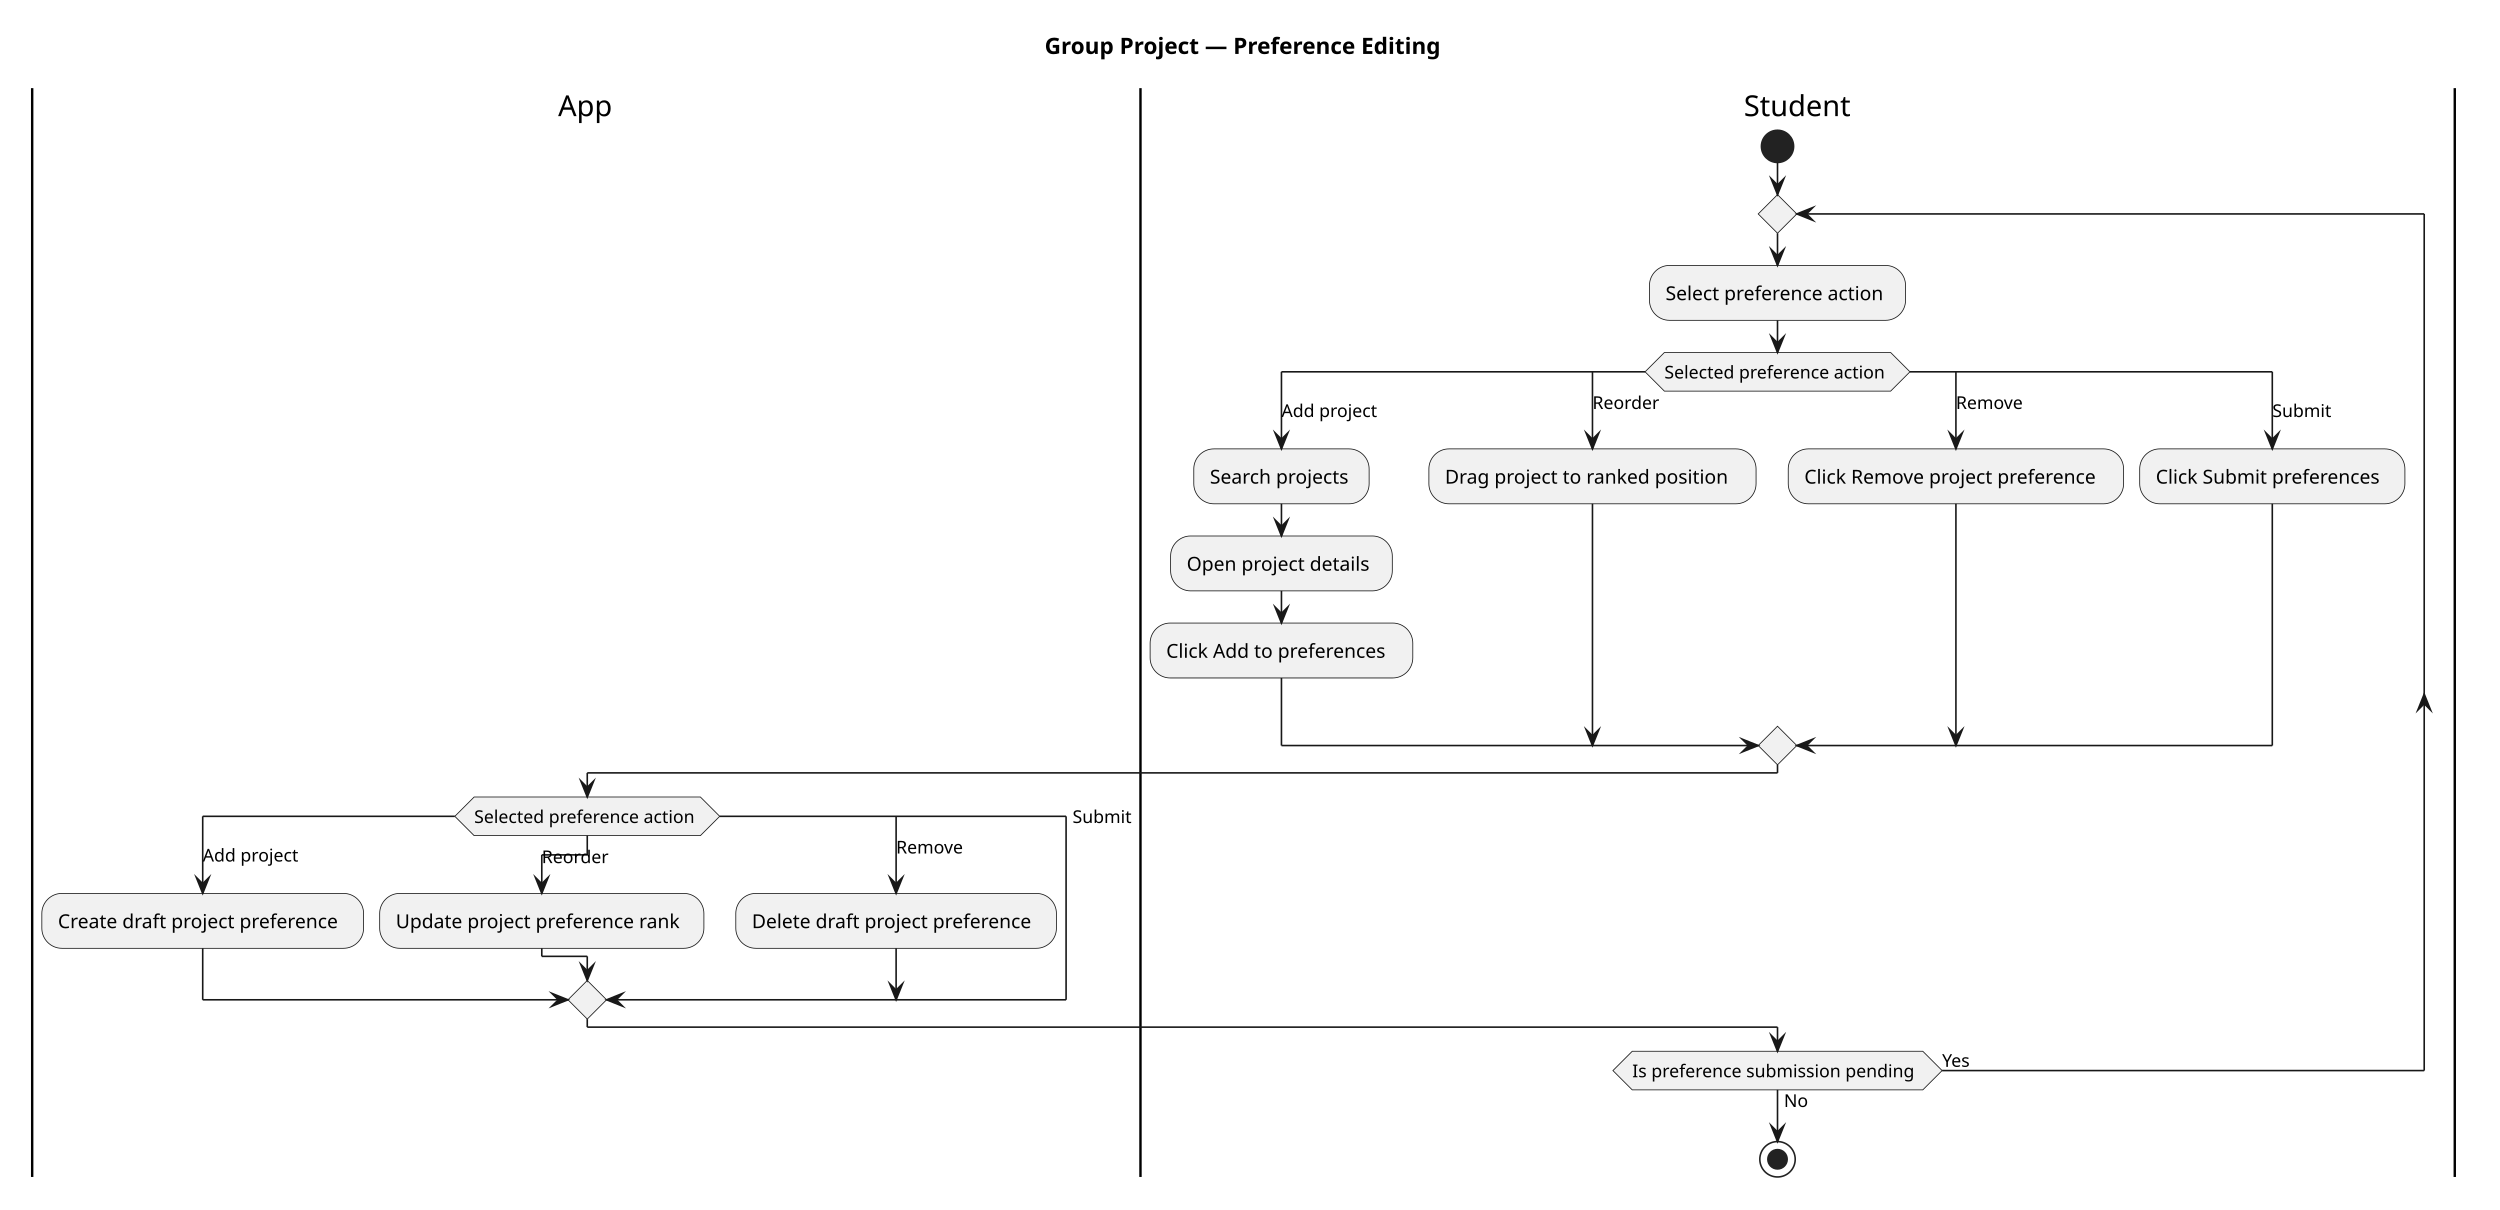
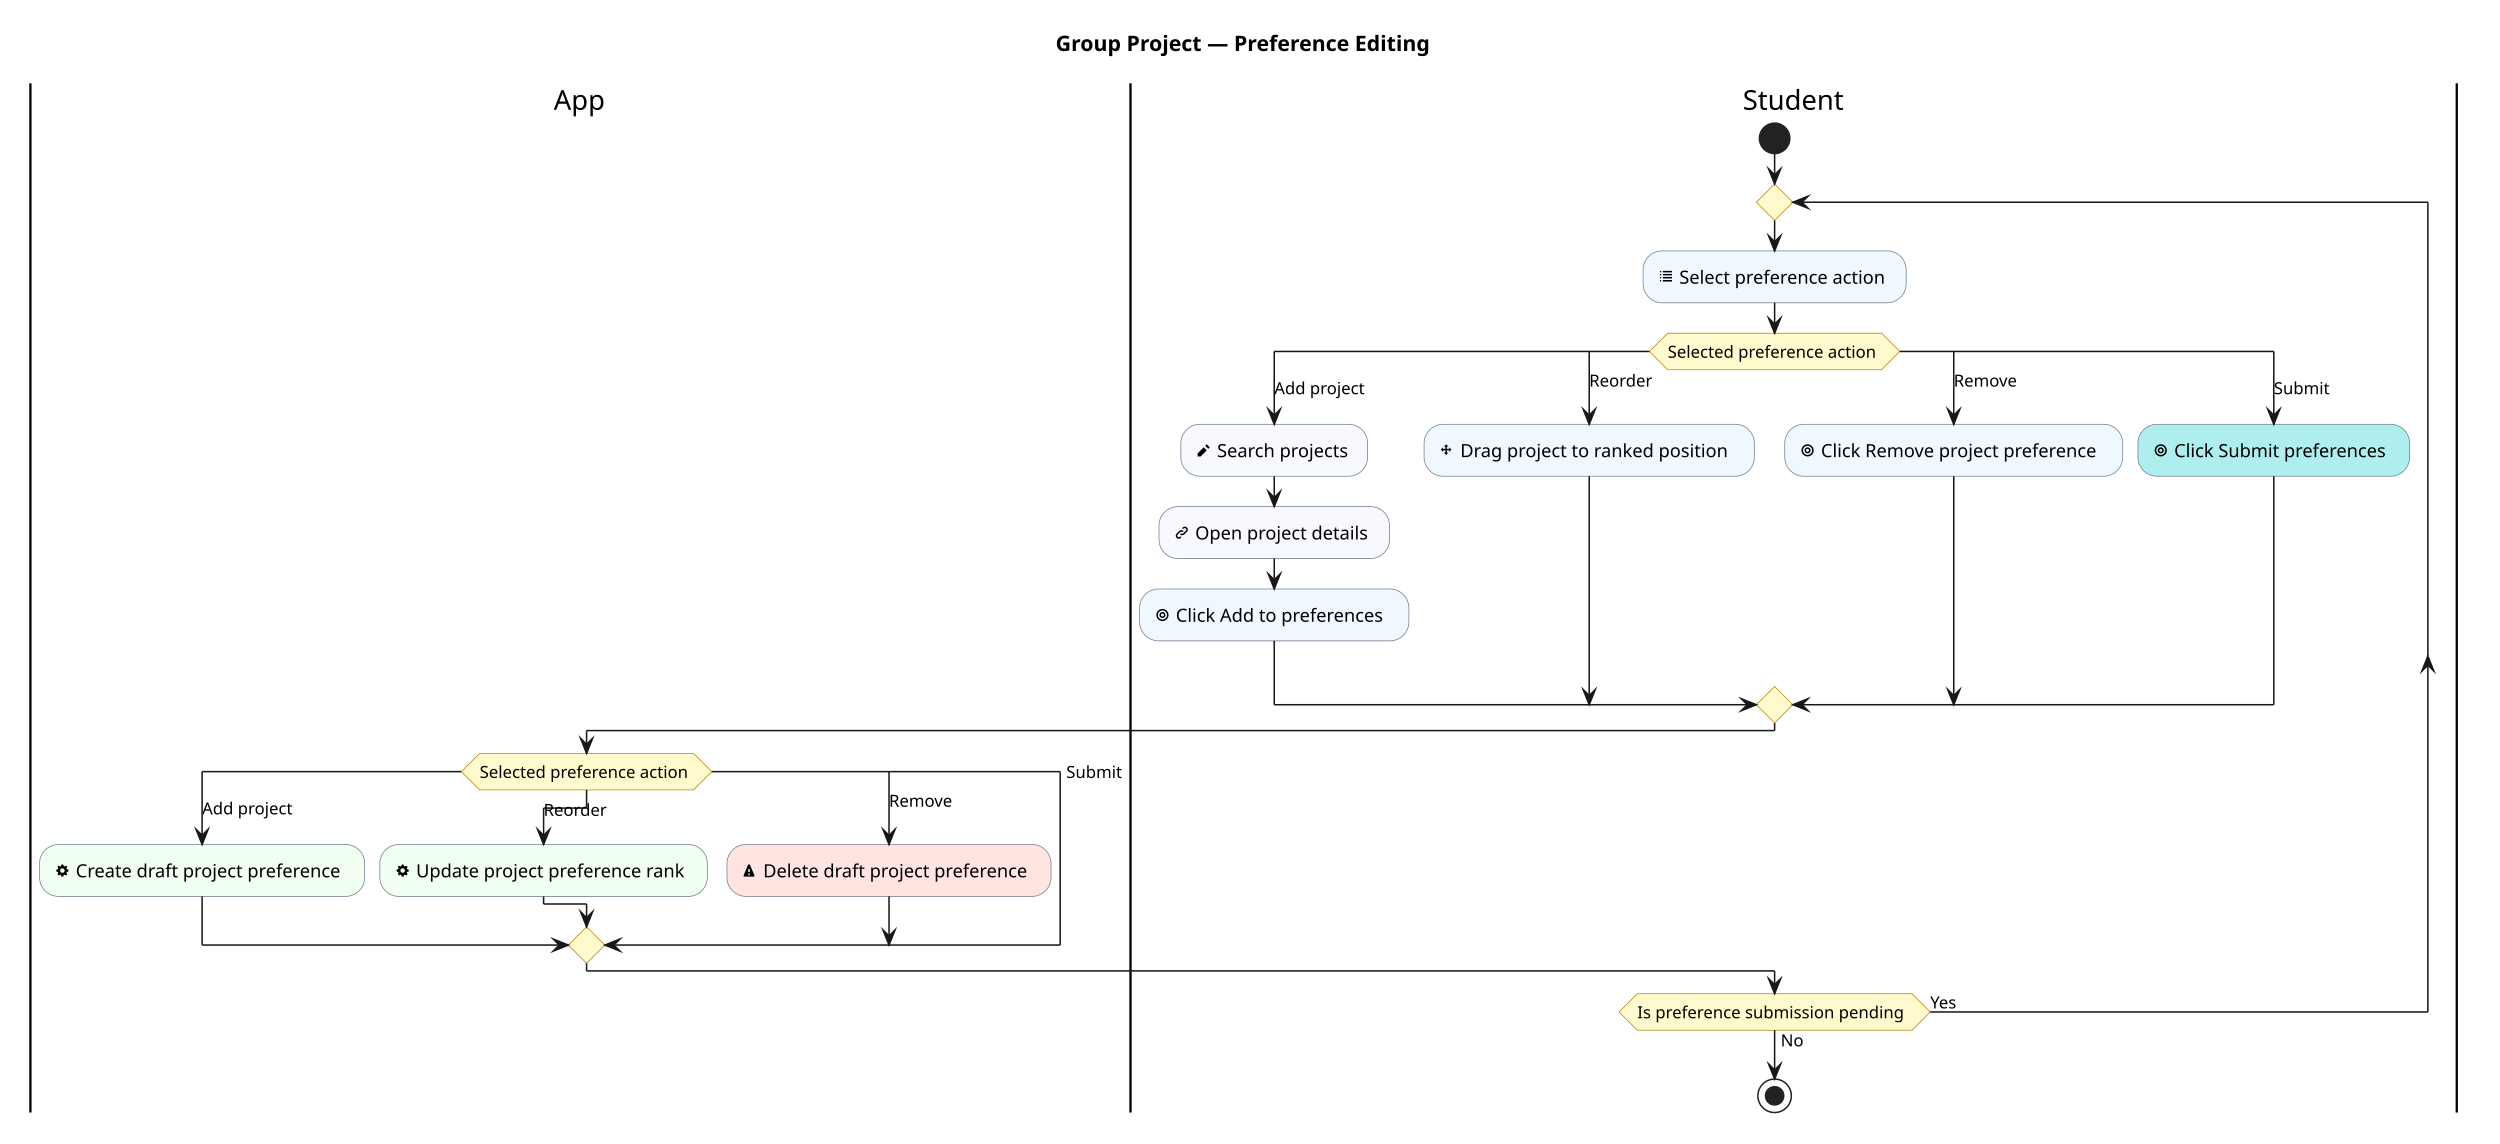
- <svg xmlns="http://www.w3.org/2000/svg" contentStyleType="text/css" data-diagram-type="ACTIVITY" height="752px" preserveAspectRatio="none" style="width:1554px;height:752px;background:#FFFFFF;" version="1.1" viewBox="0 0 1554 752" width="1554px" zoomAndPan="magnify">
+ <svg xmlns="http://www.w3.org/2000/svg" contentStyleType="text/css" data-diagram-type="ACTIVITY" height="752px" preserveAspectRatio="none" style="width:1644px;height:752px;background:#FFFFFF;" version="1.1" viewBox="0 0 1644 752" width="1644px" zoomAndPan="magnify">
  <defs />
  <g>
    <g class="title" data-source-line="2">
-       <text fill="#000000" font-family="sans-serif" font-size="14" font-weight="700" lengthAdjust="spacing" textLength="254.023" x="649.356" y="33.535">Group Project — Preference Editing</text>
+       <text fill="#000000" font-family="sans-serif" font-size="14" font-weight="700" lengthAdjust="spacing" textLength="254.023" x="694.196" y="33.535">Group Project — Preference Editing</text>
    </g>
-     <rect fill="none" height="21.199" style="stroke:none;stroke-width:1;" width="1507.735" x="20" y="54.785" />
-     <polygon fill="#F1F1F1" points="294.717,495.426,435.37,495.426,447.37,507.426,435.37,519.426,294.717,519.426,282.717,507.426,294.717,495.426" style="stroke:#181818;stroke-width:0.5;stroke-linejoin:miter;stroke-miterlimit:10;" />
-     <text fill="#000000" font-family="sans-serif" font-size="11" lengthAdjust="spacing" textLength="140.653" x="294.717" y="511.583">Selected preference action</text>
-     <rect fill="#F1F1F1" height="34.133" rx="12.5" ry="12.5" style="stroke:#181818;stroke-width:0.5;" width="200.006" x="26" y="555.336" />
-     <text fill="#000000" font-family="sans-serif" font-size="12" lengthAdjust="spacing" textLength="180.006" x="36" y="576.938">Create draft project preference</text>
-     <rect fill="#F1F1F1" height="34.133" rx="12.5" ry="12.5" style="stroke:#181818;stroke-width:0.5;" width="201.535" x="236.006" y="555.336" />
-     <text fill="#000000" font-family="sans-serif" font-size="12" lengthAdjust="spacing" textLength="181.535" x="246.006" y="576.938">Update project preference rank</text>
-     <rect fill="#F1F1F1" height="34.133" rx="12.5" ry="12.5" style="stroke:#181818;stroke-width:0.5;" width="199.309" x="457.37" y="555.336" />
-     <text fill="#000000" font-family="sans-serif" font-size="12" lengthAdjust="spacing" textLength="179.309" x="467.37" y="576.938">Delete draft project preference</text>
-     <polygon fill="#F1F1F1" points="365.044,609.469,365.044,609.469,377.044,621.469,365.044,633.469,365.044,633.469,353.044,621.469,365.044,609.469" style="stroke:#181818;stroke-width:0.5;stroke-linejoin:miter;stroke-miterlimit:10;" />
+     <rect fill="none" height="21.199" style="stroke:none;stroke-width:1;" width="1597.415" x="20" y="54.785" />
+     <polygon fill="#FFFACD" points="315.413,495.426,456.065,495.426,468.065,507.426,456.065,519.426,315.413,519.426,303.413,507.426,315.413,495.426" style="stroke:#B8860B;stroke-width:0.5;stroke-linejoin:miter;stroke-miterlimit:10;" />
+     <text fill="#000000" font-family="sans-serif" font-size="11" lengthAdjust="spacing" textLength="140.653" x="315.413" y="511.583">Selected preference action</text>
+     <rect fill="#F0FFF0" height="34.133" rx="12.5" ry="12.5" style="stroke:#708090;stroke-width:0.5;" width="213.803" x="26" y="555.336" />
+     <path d="M40.5,568.469 L40,569.659 C39.9,569.689 39.81,569.739 39.72,569.789 L38.53,569.289 L37.81,570.009 L38.31,571.199 C38.26,571.299 38.22,571.379 38.18,571.479 L36.99,571.979 L36.99,572.979 L38.18,573.479 C38.22,573.579 38.26,573.659 38.31,573.759 L37.81,574.949 L38.53,575.669 L39.72,575.169 C39.81,575.209 39.9,575.259 40,575.299 L40.5,576.489 L41.5,576.489 L42,575.299 C42.09,575.259 42.19,575.219 42.28,575.169 L43.47,575.669 L44.19,574.949 L43.69,573.759 C43.73,573.669 43.78,573.569 43.82,573.479 L45.01,572.979 L45.01,571.979 L43.82,571.479 C43.79,571.389 43.74,571.289 43.69,571.199 L44.19,570.009 L43.47,569.289 L42.28,569.789 C42.19,569.749 42.09,569.699 42,569.659 L41.5,568.469 L40.5,568.469 M41,570.969 C41.83,570.969 42.5,571.639 42.5,572.469 C42.5,573.299 41.83,573.969 41,573.969 C40.17,573.969 39.5,573.299 39.5,572.469 C39.5,571.639 40.17,570.969 41,570.969" fill="#000000" />
+     <text fill="#000000" font-family="sans-serif" font-size="12" lengthAdjust="spacing" textLength="180.006" x="49.797" y="576.938">Create draft project preference</text>
+     <rect fill="#F0FFF0" height="34.133" rx="12.5" ry="12.5" style="stroke:#708090;stroke-width:0.5;" width="215.332" x="249.803" y="555.336" />
+     <path d="M264.303,568.469 L263.803,569.659 C263.703,569.689 263.613,569.739 263.523,569.789 L262.333,569.289 L261.613,570.009 L262.113,571.199 C262.063,571.299 262.023,571.379 261.983,571.479 L260.793,571.979 L260.793,572.979 L261.983,573.479 C262.023,573.579 262.063,573.659 262.113,573.759 L261.613,574.949 L262.333,575.669 L263.523,575.169 C263.613,575.209 263.703,575.259 263.803,575.299 L264.303,576.489 L265.303,576.489 L265.803,575.299 C265.893,575.259 265.993,575.219 266.083,575.169 L267.273,575.669 L267.993,574.949 L267.493,573.759 C267.533,573.669 267.583,573.569 267.623,573.479 L268.813,572.979 L268.813,571.979 L267.623,571.479 C267.593,571.389 267.543,571.289 267.493,571.199 L267.993,570.009 L267.273,569.289 L266.083,569.789 C265.993,569.749 265.893,569.699 265.803,569.659 L265.303,568.469 L264.303,568.469 M264.803,570.969 C265.633,570.969 266.303,571.639 266.303,572.469 C266.303,573.299 265.633,573.969 264.803,573.969 C263.973,573.969 263.303,573.299 263.303,572.469 C263.303,571.639 263.973,570.969 264.803,570.969" fill="#000000" />
+     <text fill="#000000" font-family="sans-serif" font-size="12" lengthAdjust="spacing" textLength="181.535" x="273.6" y="576.938">Update project preference rank</text>
+     <rect fill="#FFE4E1" height="34.133" rx="12.5" ry="12.5" style="stroke:#708090;stroke-width:0.5;" width="213.106" x="478.065" y="555.336" />
+     <path d="M492.155,568.469 C492.095,568.469 492.055,568.509 492.025,568.559 L489.085,575.369 C489.065,575.419 489.055,575.499 489.055,575.559 L489.055,576.369 C489.055,576.419 489.095,576.459 489.145,576.459 L495.955,576.459 C496.005,576.459 496.045,576.419 496.045,576.369 L496.045,575.559 C496.045,575.509 496.035,575.419 496.015,575.369 L493.075,568.559 C493.055,568.509 493.005,568.469 492.945,568.469 L492.135,568.469 M492.065,571.469 L493.065,571.469 L493.065,573.469 L492.065,573.469 L492.065,571.469 M492.065,574.469 L493.065,574.469 L493.065,575.469 L492.065,575.469 L492.065,574.469" fill="#000000" />
+     <text fill="#000000" font-family="sans-serif" font-size="12" lengthAdjust="spacing" textLength="179.309" x="501.862" y="576.938">Delete draft project preference</text>
+     <polygon fill="#FFFACD" points="385.739,609.469,385.739,609.469,397.739,621.469,385.739,633.469,385.739,633.469,373.739,621.469,385.739,609.469" style="stroke:#B8860B;stroke-width:0.5;stroke-linejoin:miter;stroke-miterlimit:10;" />
    <line style="stroke:#000000;stroke-width:1.5;" x1="20" x2="20" y1="54.785" y2="731.604" />
-     <ellipse cx="1104.902" cy="90.984" fill="#222222" rx="10" ry="10" style="stroke:#222222;stroke-width:1;" />
-     <rect fill="#F1F1F1" height="34.133" rx="12.5" ry="12.5" style="stroke:#181818;stroke-width:0.5;" width="159.201" x="1025.301" y="164.984" />
-     <text fill="#000000" font-family="sans-serif" font-size="12" lengthAdjust="spacing" textLength="139.201" x="1035.301" y="186.586">Select preference action</text>
-     <polygon fill="#F1F1F1" points="1034.575,219.117,1175.228,219.117,1187.228,231.117,1175.228,243.117,1034.575,243.117,1022.575,231.117,1034.575,219.117" style="stroke:#181818;stroke-width:0.5;stroke-linejoin:miter;stroke-miterlimit:10;" />
-     <text fill="#000000" font-family="sans-serif" font-size="11" lengthAdjust="spacing" textLength="140.653" x="1034.575" y="235.274">Selected preference action</text>
-     <rect fill="#F1F1F1" height="34.133" rx="12.5" ry="12.5" style="stroke:#181818;stroke-width:0.5;" width="108.998" x="742.054" y="279.027" />
-     <text fill="#000000" font-family="sans-serif" font-size="12" lengthAdjust="spacing" textLength="88.998" x="752.054" y="300.629">Search projects</text>
-     <rect fill="#F1F1F1" height="34.133" rx="12.5" ry="12.5" style="stroke:#181818;stroke-width:0.5;" width="137.815" x="727.646" y="333.16" />
-     <text fill="#000000" font-family="sans-serif" font-size="12" lengthAdjust="spacing" textLength="117.814" x="737.646" y="354.762">Open project details</text>
-     <rect fill="#F1F1F1" height="34.133" rx="12.5" ry="12.5" style="stroke:#181818;stroke-width:0.5;" width="163.273" x="714.917" y="387.293" />
-     <text fill="#000000" font-family="sans-serif" font-size="12" lengthAdjust="spacing" textLength="143.273" x="724.917" y="408.894">Click Add to preferences</text>
-     <rect fill="#F1F1F1" height="34.133" rx="12.5" ry="12.5" style="stroke:#181818;stroke-width:0.5;" width="203.381" x="888.19" y="279.027" />
-     <text fill="#000000" font-family="sans-serif" font-size="12" lengthAdjust="spacing" textLength="183.381" x="898.19" y="300.629">Drag project to ranked position</text>
-     <rect fill="#F1F1F1" height="34.133" rx="12.5" ry="12.5" style="stroke:#181818;stroke-width:0.5;" width="208.461" x="1111.571" y="279.027" />
-     <text fill="#000000" font-family="sans-serif" font-size="12" lengthAdjust="spacing" textLength="188.461" x="1121.571" y="300.629">Click Remove project preference</text>
-     <rect fill="#F1F1F1" height="34.133" rx="12.5" ry="12.5" style="stroke:#181818;stroke-width:0.5;" width="164.856" x="1330.032" y="279.027" />
-     <text fill="#000000" font-family="sans-serif" font-size="12" lengthAdjust="spacing" textLength="144.856" x="1340.032" y="300.629">Click Submit preferences</text>
-     <polygon fill="#F1F1F1" points="1104.902,451.426,1104.902,451.426,1116.902,463.426,1104.902,475.426,1104.902,475.426,1092.902,463.426,1104.902,451.426" style="stroke:#181818;stroke-width:0.5;stroke-linejoin:miter;stroke-miterlimit:10;" />
-     <polygon fill="#F1F1F1" points="1104.902,120.984,1116.902,132.984,1104.902,144.984,1092.902,132.984,1104.902,120.984" style="stroke:#181818;stroke-width:0.5;stroke-linejoin:miter;stroke-miterlimit:10;" />
-     <polygon fill="#F1F1F1" points="1014.595,653.469,1195.209,653.469,1207.209,665.469,1195.209,677.469,1014.595,677.469,1002.595,665.469,1014.595,653.469" style="stroke:#181818;stroke-width:0.5;stroke-linejoin:miter;stroke-miterlimit:10;" />
-     <text fill="#000000" font-family="sans-serif" font-size="11" lengthAdjust="spacing" textLength="14.883" x="1108.902" y="688.104">No</text>
-     <text fill="#000000" font-family="sans-serif" font-size="11" lengthAdjust="spacing" textLength="180.614" x="1014.595" y="669.626">Is preference submission pending</text>
-     <text fill="#000000" font-family="sans-serif" font-size="11" lengthAdjust="spacing" textLength="18.589" x="1207.209" y="663.148">Yes</text>
-     <ellipse cx="1104.902" cy="720.604" fill="none" rx="11" ry="11" style="stroke:#222222;stroke-width:1;" />
-     <ellipse cx="1104.902" cy="720.604" fill="#222222" rx="6" ry="6" style="stroke:#222222;stroke-width:1;" />
-     <line style="stroke:#000000;stroke-width:1.5;" x1="708.917" x2="708.917" y1="54.785" y2="731.604" />
-     <line style="stroke:#000000;stroke-width:1.5;" x1="1525.887" x2="1525.887" y1="54.785" y2="731.604" />
-     <line style="stroke:#181818;stroke-width:1;" x1="282.717" x2="126.003" y1="507.426" y2="507.426" />
-     <line style="stroke:#181818;stroke-width:1;" x1="126.003" x2="126.003" y1="507.426" y2="555.336" />
-     <polygon fill="#181818" points="122.003,545.336,126.003,555.336,130.003,545.336,126.003,549.336" style="stroke:#181818;stroke-width:1;stroke-linejoin:miter;stroke-miterlimit:10;" />
-     <text fill="#000000" font-family="sans-serif" font-size="11" lengthAdjust="spacing" textLength="62.321" x="126.003" y="535.538">Add project</text>
-     <line style="stroke:#181818;stroke-width:1;" x1="447.37" x2="662.679" y1="507.426" y2="507.426" />
-     <line style="stroke:#181818;stroke-width:1;" x1="662.679" x2="662.679" y1="507.426" y2="621.469" />
-     <line style="stroke:#181818;stroke-width:1;" x1="662.679" x2="377.044" y1="621.469" y2="621.469" />
-     <polygon fill="#181818" points="387.044,617.469,377.044,621.469,387.044,625.469,383.044,621.469" style="stroke:#181818;stroke-width:1;stroke-linejoin:miter;stroke-miterlimit:10;" />
-     <text fill="#000000" font-family="sans-serif" font-size="11" lengthAdjust="spacing" textLength="37.238" x="666.679" y="511.583">Submit</text>
-     <line style="stroke:#181818;stroke-width:1;" x1="365.044" x2="365.044" y1="519.426" y2="531.396" />
-     <line style="stroke:#181818;stroke-width:1;" x1="365.044" x2="336.773" y1="531.396" y2="531.396" />
-     <line style="stroke:#181818;stroke-width:1;" x1="336.773" x2="336.773" y1="531.396" y2="555.336" />
-     <polygon fill="#181818" points="332.773,545.336,336.773,555.336,340.773,545.336,336.773,549.336" style="stroke:#181818;stroke-width:1;stroke-linejoin:miter;stroke-miterlimit:10;" />
-     <text fill="#000000" font-family="sans-serif" font-size="11" lengthAdjust="spacing" textLength="41.895" x="336.773" y="536.538">Reorder</text>
-     <line style="stroke:#181818;stroke-width:1;" x1="557.024" x2="557.024" y1="507.426" y2="555.336" />
-     <polygon fill="#181818" points="553.024,545.336,557.024,555.336,561.024,545.336,557.024,549.336" style="stroke:#181818;stroke-width:1;stroke-linejoin:miter;stroke-miterlimit:10;" />
-     <text fill="#000000" font-family="sans-serif" font-size="11" lengthAdjust="spacing" textLength="41.932" x="557.024" y="530.538">Remove</text>
-     <line style="stroke:#181818;stroke-width:1;" x1="126.003" x2="126.003" y1="589.469" y2="621.469" />
-     <line style="stroke:#181818;stroke-width:1;" x1="126.003" x2="353.044" y1="621.469" y2="621.469" />
-     <polygon fill="#181818" points="343.044,617.469,353.044,621.469,343.044,625.469,347.044,621.469" style="stroke:#181818;stroke-width:1;stroke-linejoin:miter;stroke-miterlimit:10;" />
-     <line style="stroke:#181818;stroke-width:1;" x1="336.773" x2="336.773" y1="589.469" y2="594.469" />
-     <line style="stroke:#181818;stroke-width:1;" x1="336.773" x2="365.044" y1="594.469" y2="594.469" />
-     <line style="stroke:#181818;stroke-width:1;" x1="365.044" x2="365.044" y1="594.469" y2="609.469" />
-     <polygon fill="#181818" points="361.044,599.469,365.044,609.469,369.044,599.469,365.044,603.469" style="stroke:#181818;stroke-width:1;stroke-linejoin:miter;stroke-miterlimit:10;" />
-     <line style="stroke:#181818;stroke-width:1;" x1="557.024" x2="557.024" y1="589.469" y2="621.469" />
-     <polygon fill="#181818" points="553.024,611.469,557.024,621.469,561.024,611.469,557.024,615.469" style="stroke:#181818;stroke-width:1;stroke-linejoin:miter;stroke-miterlimit:10;" />
-     <line style="stroke:#181818;stroke-width:1;" x1="796.553" x2="796.553" y1="313.16" y2="333.16" />
-     <polygon fill="#181818" points="792.553,323.16,796.553,333.16,800.553,323.16,796.553,327.16" style="stroke:#181818;stroke-width:1;stroke-linejoin:miter;stroke-miterlimit:10;" />
-     <line style="stroke:#181818;stroke-width:1;" x1="796.553" x2="796.553" y1="367.293" y2="387.293" />
-     <polygon fill="#181818" points="792.553,377.293,796.553,387.293,800.553,377.293,796.553,381.293" style="stroke:#181818;stroke-width:1;stroke-linejoin:miter;stroke-miterlimit:10;" />
-     <line style="stroke:#181818;stroke-width:1;" x1="1022.575" x2="796.553" y1="231.117" y2="231.117" />
-     <line style="stroke:#181818;stroke-width:1;" x1="796.553" x2="796.553" y1="231.117" y2="279.027" />
-     <polygon fill="#181818" points="792.553,269.027,796.553,279.027,800.553,269.027,796.553,273.027" style="stroke:#181818;stroke-width:1;stroke-linejoin:miter;stroke-miterlimit:10;" />
-     <text fill="#000000" font-family="sans-serif" font-size="11" lengthAdjust="spacing" textLength="62.321" x="796.553" y="259.229">Add project</text>
-     <line style="stroke:#181818;stroke-width:1;" x1="1187.228" x2="1412.459" y1="231.117" y2="231.117" />
-     <line style="stroke:#181818;stroke-width:1;" x1="1412.459" x2="1412.459" y1="231.117" y2="279.027" />
-     <polygon fill="#181818" points="1408.459,269.027,1412.459,279.027,1416.459,269.027,1412.459,273.027" style="stroke:#181818;stroke-width:1;stroke-linejoin:miter;stroke-miterlimit:10;" />
-     <text fill="#000000" font-family="sans-serif" font-size="11" lengthAdjust="spacing" textLength="37.238" x="1412.459" y="259.229">Submit</text>
-     <line style="stroke:#181818;stroke-width:1;" x1="989.88" x2="989.88" y1="231.117" y2="279.027" />
-     <polygon fill="#181818" points="985.88,269.027,989.88,279.027,993.88,269.027,989.88,273.027" style="stroke:#181818;stroke-width:1;stroke-linejoin:miter;stroke-miterlimit:10;" />
-     <text fill="#000000" font-family="sans-serif" font-size="11" lengthAdjust="spacing" textLength="41.895" x="989.88" y="254.23">Reorder</text>
-     <line style="stroke:#181818;stroke-width:1;" x1="1215.801" x2="1215.801" y1="231.117" y2="279.027" />
-     <polygon fill="#181818" points="1211.801,269.027,1215.801,279.027,1219.801,269.027,1215.801,273.027" style="stroke:#181818;stroke-width:1;stroke-linejoin:miter;stroke-miterlimit:10;" />
-     <text fill="#000000" font-family="sans-serif" font-size="11" lengthAdjust="spacing" textLength="41.932" x="1215.801" y="254.23">Remove</text>
-     <line style="stroke:#181818;stroke-width:1;" x1="796.553" x2="796.553" y1="421.426" y2="463.426" />
-     <line style="stroke:#181818;stroke-width:1;" x1="796.553" x2="1092.902" y1="463.426" y2="463.426" />
-     <polygon fill="#181818" points="1082.902,459.426,1092.902,463.426,1082.902,467.426,1086.902,463.426" style="stroke:#181818;stroke-width:1;stroke-linejoin:miter;stroke-miterlimit:10;" />
-     <line style="stroke:#181818;stroke-width:1;" x1="1412.459" x2="1412.459" y1="313.16" y2="463.426" />
-     <line style="stroke:#181818;stroke-width:1;" x1="1412.459" x2="1116.902" y1="463.426" y2="463.426" />
-     <polygon fill="#181818" points="1126.902,459.426,1116.902,463.426,1126.902,467.426,1122.902,463.426" style="stroke:#181818;stroke-width:1;stroke-linejoin:miter;stroke-miterlimit:10;" />
-     <line style="stroke:#181818;stroke-width:1;" x1="989.88" x2="989.88" y1="313.16" y2="463.426" />
-     <polygon fill="#181818" points="985.88,453.426,989.88,463.426,993.88,453.426,989.88,457.426" style="stroke:#181818;stroke-width:1;stroke-linejoin:miter;stroke-miterlimit:10;" />
-     <line style="stroke:#181818;stroke-width:1;" x1="1215.801" x2="1215.801" y1="313.16" y2="463.426" />
-     <polygon fill="#181818" points="1211.801,453.426,1215.801,463.426,1219.801,453.426,1215.801,457.426" style="stroke:#181818;stroke-width:1;stroke-linejoin:miter;stroke-miterlimit:10;" />
-     <line style="stroke:#181818;stroke-width:1;" x1="1104.902" x2="1104.902" y1="199.117" y2="219.117" />
-     <polygon fill="#181818" points="1100.902,209.117,1104.902,219.117,1108.902,209.117,1104.902,213.117" style="stroke:#181818;stroke-width:1;stroke-linejoin:miter;stroke-miterlimit:10;" />
-     <line style="stroke:#181818;stroke-width:1;" x1="1104.902" x2="1104.902" y1="144.984" y2="164.984" />
-     <polygon fill="#181818" points="1100.902,154.984,1104.902,164.984,1108.902,154.984,1104.902,158.984" style="stroke:#181818;stroke-width:1;stroke-linejoin:miter;stroke-miterlimit:10;" />
-     <line style="stroke:#181818;stroke-width:1;" x1="1207.209" x2="1506.887" y1="665.469" y2="665.469" />
-     <polygon fill="#181818" points="1502.887,441.426,1506.887,431.426,1510.887,441.426,1506.887,437.426" style="stroke:#181818;stroke-width:1;stroke-linejoin:miter;stroke-miterlimit:10;" />
-     <line style="stroke:#181818;stroke-width:1;" x1="1506.887" x2="1506.887" y1="132.984" y2="665.469" />
-     <line style="stroke:#181818;stroke-width:1;" x1="1506.887" x2="1116.902" y1="132.984" y2="132.984" />
-     <polygon fill="#181818" points="1126.902,128.984,1116.902,132.984,1126.902,136.984,1122.902,132.984" style="stroke:#181818;stroke-width:1;stroke-linejoin:miter;stroke-miterlimit:10;" />
-     <line style="stroke:#181818;stroke-width:1;" x1="1104.902" x2="1104.902" y1="100.984" y2="120.984" />
-     <polygon fill="#181818" points="1100.902,110.984,1104.902,120.984,1108.902,110.984,1104.902,114.984" style="stroke:#181818;stroke-width:1;stroke-linejoin:miter;stroke-miterlimit:10;" />
-     <line style="stroke:#181818;stroke-width:1;" x1="1104.902" x2="1104.902" y1="677.469" y2="709.604" />
-     <polygon fill="#181818" points="1100.902,699.604,1104.902,709.604,1108.902,699.604,1104.902,703.604" style="stroke:#181818;stroke-width:1;stroke-linejoin:miter;stroke-miterlimit:10;" />
-     <line style="stroke:#181818;stroke-width:1;" x1="1104.902" x2="1104.902" y1="475.426" y2="480.426" />
-     <line style="stroke:#181818;stroke-width:1;" x1="1104.902" x2="365.044" y1="480.426" y2="480.426" />
-     <line style="stroke:#181818;stroke-width:1;" x1="365.044" x2="365.044" y1="480.426" y2="495.426" />
-     <polygon fill="#181818" points="361.044,485.426,365.044,495.426,369.044,485.426,365.044,489.426" style="stroke:#181818;stroke-width:1;stroke-linejoin:miter;stroke-miterlimit:10;" />
-     <line style="stroke:#181818;stroke-width:1;" x1="365.044" x2="365.044" y1="633.469" y2="638.469" />
-     <line style="stroke:#181818;stroke-width:1;" x1="365.044" x2="1104.902" y1="638.469" y2="638.469" />
-     <line style="stroke:#181818;stroke-width:1;" x1="1104.902" x2="1104.902" y1="638.469" y2="653.469" />
-     <polygon fill="#181818" points="1100.902,643.469,1104.902,653.469,1108.902,643.469,1104.902,647.469" style="stroke:#181818;stroke-width:1;stroke-linejoin:miter;stroke-miterlimit:10;" />
-     <text fill="#000000" font-family="sans-serif" font-size="18" lengthAdjust="spacing" textLength="35.077" x="346.92" y="72.188">App</text>
-     <text fill="#000000" font-family="sans-serif" font-size="18" lengthAdjust="spacing" textLength="66.858" x="1083.973" y="72.188">Student</text>
+     <ellipse cx="1166.988" cy="90.984" fill="#222222" rx="10" ry="10" style="stroke:#222222;stroke-width:1;" />
+     <rect fill="#F0F8FF" height="34.133" rx="12.5" ry="12.5" style="stroke:#708090;stroke-width:0.5;" width="172.998" x="1080.489" y="164.984" />
+     <path d="M1091.989,178.117 C1091.709,178.117 1091.489,178.337 1091.489,178.617 C1091.489,178.897 1091.709,179.117 1091.989,179.117 C1092.269,179.117 1092.489,178.897 1092.489,178.617 C1092.489,178.337 1092.269,178.117 1091.989,178.117 M1093.489,178.117 L1093.489,179.117 L1099.489,179.117 L1099.489,178.117 L1093.489,178.117 M1091.989,180.117 C1091.709,180.117 1091.489,180.337 1091.489,180.617 C1091.489,180.897 1091.709,181.117 1091.989,181.117 C1092.269,181.117 1092.489,180.897 1092.489,180.617 C1092.489,180.337 1092.269,180.117 1091.989,180.117 M1093.489,180.117 L1093.489,181.117 L1099.489,181.117 L1099.489,180.117 L1093.489,180.117 M1091.989,182.117 C1091.709,182.117 1091.489,182.337 1091.489,182.617 C1091.489,182.897 1091.709,183.117 1091.989,183.117 C1092.269,183.117 1092.489,182.897 1092.489,182.617 C1092.489,182.337 1092.269,182.117 1091.989,182.117 M1093.489,182.117 L1093.489,183.117 L1099.489,183.117 L1099.489,182.117 L1093.489,182.117 M1091.989,184.117 C1091.709,184.117 1091.489,184.337 1091.489,184.617 C1091.489,184.897 1091.709,185.117 1091.989,185.117 C1092.269,185.117 1092.489,184.897 1092.489,184.617 C1092.489,184.337 1092.269,184.117 1091.989,184.117 M1093.489,184.117 L1093.489,185.117 L1099.489,185.117 L1099.489,184.117 L1093.489,184.117" fill="#000000" />
+     <text fill="#000000" font-family="sans-serif" font-size="12" lengthAdjust="spacing" textLength="139.201" x="1104.286" y="186.586">Select preference action</text>
+     <polygon fill="#FFFACD" points="1096.661,219.117,1237.314,219.117,1249.314,231.117,1237.314,243.117,1096.661,243.117,1084.661,231.117,1096.661,219.117" style="stroke:#B8860B;stroke-width:0.5;stroke-linejoin:miter;stroke-miterlimit:10;" />
+     <text fill="#000000" font-family="sans-serif" font-size="11" lengthAdjust="spacing" textLength="140.653" x="1096.661" y="235.274">Selected preference action</text>
+     <rect fill="#F8F8FF" height="34.133" rx="12.5" ry="12.5" style="stroke:#708090;stroke-width:0.5;" width="122.795" x="776.546" y="279.027" />
+     <path d="M793.546,292.16 L792.546,293.16 L794.546,295.16 L795.546,294.16 L793.546,292.16 M791.546,294.16 L787.546,298.16 L787.546,300.16 L789.546,300.16 L793.546,296.16 L791.546,294.16" fill="#000000" />
+     <text fill="#000000" font-family="sans-serif" font-size="12" lengthAdjust="spacing" textLength="88.998" x="800.343" y="300.629">Search projects</text>
+     <rect fill="#F8F8FF" height="34.133" rx="12.5" ry="12.5" style="stroke:#708090;stroke-width:0.5;" width="151.611" x="762.138" y="333.16" />
+     <path d="M779.018,346.323 C778.838,346.333 778.658,346.353 778.488,346.413 C778.218,346.513 777.958,346.663 777.738,346.883 A0.5,0.5 0 1 0 778.428,347.573 C778.538,347.463 778.668,347.403 778.808,347.353 C779.158,347.233 779.588,347.283 779.868,347.573 C780.258,347.963 780.258,348.613 779.868,349.013 L778.368,350.513 C777.928,350.953 777.568,350.993 777.308,350.983 C777.048,350.973 776.898,350.853 776.898,350.853 A0.5,0.5 0 1 0 776.398,351.733 C776.738,351.953 776.738,351.953 777.238,351.983 C777.738,352.013 778.438,351.823 779.048,351.203 L780.548,349.703 C781.328,348.923 781.328,347.663 780.548,346.893 C780.268,346.613 779.938,346.443 779.578,346.363 C779.398,346.323 779.198,346.323 779.018,346.333 M777.018,348.633 C776.518,348.613 775.828,348.783 775.238,349.383 L773.738,350.883 C772.958,351.663 772.958,352.923 773.738,353.693 C774.298,354.253 775.098,354.413 775.798,354.163 C776.068,354.063 776.328,353.913 776.548,353.693 A0.5,0.5 0 1 0 775.858,353.003 C775.748,353.113 775.618,353.173 775.478,353.223 C775.128,353.343 774.698,353.293 774.418,353.003 C774.028,352.613 774.028,351.963 774.418,351.563 L775.918,350.063 C776.318,349.663 776.668,349.613 776.948,349.623 C777.228,349.633 777.418,349.713 777.418,349.713 A0.5,0.5 0 1 0 777.858,348.833 C777.518,348.633 777.518,348.633 777.018,348.613" fill="#000000" />
+     <text fill="#000000" font-family="sans-serif" font-size="12" lengthAdjust="spacing" textLength="117.814" x="785.935" y="354.762">Open project details</text>
+     <rect fill="#F0F8FF" height="34.133" rx="12.5" ry="12.5" style="stroke:#708090;stroke-width:0.5;" width="177.07" x="749.409" y="387.293" />
+     <path d="M764.409,400.426 C762.209,400.426 760.409,402.226 760.409,404.426 C760.409,406.626 762.209,408.426 764.409,408.426 C766.609,408.426 768.409,406.626 768.409,404.426 C768.409,402.226 766.609,400.426 764.409,400.426 M764.409,401.426 C766.069,401.426 767.409,402.766 767.409,404.426 C767.409,406.086 766.069,407.426 764.409,407.426 C762.749,407.426 761.409,406.086 761.409,404.426 C761.409,402.766 762.749,401.426 764.409,401.426 M764.409,402.426 C763.309,402.426 762.409,403.326 762.409,404.426 C762.409,405.526 763.309,406.426 764.409,406.426 C765.509,406.426 766.409,405.526 766.409,404.426 C766.409,403.326 765.509,402.426 764.409,402.426 M764.409,403.426 C764.969,403.426 765.409,403.866 765.409,404.426 C765.409,404.986 764.969,405.426 764.409,405.426 C763.849,405.426 763.409,404.986 763.409,404.426 C763.409,403.866 763.849,403.426 764.409,403.426" fill="#000000" />
+     <text fill="#000000" font-family="sans-serif" font-size="12" lengthAdjust="spacing" textLength="143.273" x="773.206" y="408.894">Click Add to preferences</text>
+     <rect fill="#F0F8FF" height="34.133" rx="12.5" ry="12.5" style="stroke:#708090;stroke-width:0.5;" width="217.178" x="936.479" y="279.027" />
+     <path d="M950.979,292.16 L949.479,293.66 L950.479,293.66 L950.479,295.16 L948.979,295.16 L948.979,294.16 L947.479,295.66 L948.979,297.16 L948.979,296.16 L950.479,296.16 L950.479,297.66 L949.479,297.66 L950.979,299.16 L952.479,297.66 L951.479,297.66 L951.479,296.16 L952.979,296.16 L952.979,297.16 L954.479,295.66 L952.979,294.16 L952.979,295.16 L951.479,295.16 L951.479,293.66 L952.479,293.66 L950.979,292.16" fill="#000000" />
+     <text fill="#000000" font-family="sans-serif" font-size="12" lengthAdjust="spacing" textLength="183.381" x="960.276" y="300.629">Drag project to ranked position</text>
+     <rect fill="#F0F8FF" height="34.133" rx="12.5" ry="12.5" style="stroke:#708090;stroke-width:0.5;" width="222.258" x="1173.657" y="279.027" />
+     <path d="M1188.657,292.16 C1186.457,292.16 1184.657,293.96 1184.657,296.16 C1184.657,298.36 1186.457,300.16 1188.657,300.16 C1190.857,300.16 1192.657,298.36 1192.657,296.16 C1192.657,293.96 1190.857,292.16 1188.657,292.16 M1188.657,293.16 C1190.317,293.16 1191.657,294.5 1191.657,296.16 C1191.657,297.82 1190.317,299.16 1188.657,299.16 C1186.997,299.16 1185.657,297.82 1185.657,296.16 C1185.657,294.5 1186.997,293.16 1188.657,293.16 M1188.657,294.16 C1187.557,294.16 1186.657,295.06 1186.657,296.16 C1186.657,297.26 1187.557,298.16 1188.657,298.16 C1189.757,298.16 1190.657,297.26 1190.657,296.16 C1190.657,295.06 1189.757,294.16 1188.657,294.16 M1188.657,295.16 C1189.217,295.16 1189.657,295.6 1189.657,296.16 C1189.657,296.72 1189.217,297.16 1188.657,297.16 C1188.097,297.16 1187.657,296.72 1187.657,296.16 C1187.657,295.6 1188.097,295.16 1188.657,295.16" fill="#000000" />
+     <text fill="#000000" font-family="sans-serif" font-size="12" lengthAdjust="spacing" textLength="188.461" x="1197.454" y="300.629">Click Remove project preference</text>
+     <rect fill="#AFEEEE" height="34.133" rx="12.5" ry="12.5" style="stroke:#708090;stroke-width:0.5;" width="178.652" x="1405.915" y="279.027" />
+     <path d="M1420.915,292.16 C1418.715,292.16 1416.915,293.96 1416.915,296.16 C1416.915,298.36 1418.715,300.16 1420.915,300.16 C1423.115,300.16 1424.915,298.36 1424.915,296.16 C1424.915,293.96 1423.115,292.16 1420.915,292.16 M1420.915,293.16 C1422.575,293.16 1423.915,294.5 1423.915,296.16 C1423.915,297.82 1422.575,299.16 1420.915,299.16 C1419.255,299.16 1417.915,297.82 1417.915,296.16 C1417.915,294.5 1419.255,293.16 1420.915,293.16 M1420.915,294.16 C1419.815,294.16 1418.915,295.06 1418.915,296.16 C1418.915,297.26 1419.815,298.16 1420.915,298.16 C1422.015,298.16 1422.915,297.26 1422.915,296.16 C1422.915,295.06 1422.015,294.16 1420.915,294.16 M1420.915,295.16 C1421.475,295.16 1421.915,295.6 1421.915,296.16 C1421.915,296.72 1421.475,297.16 1420.915,297.16 C1420.355,297.16 1419.915,296.72 1419.915,296.16 C1419.915,295.6 1420.355,295.16 1420.915,295.16" fill="#000000" />
+     <text fill="#000000" font-family="sans-serif" font-size="12" lengthAdjust="spacing" textLength="144.856" x="1429.711" y="300.629">Click Submit preferences</text>
+     <polygon fill="#FFFACD" points="1166.988,451.426,1166.988,451.426,1178.988,463.426,1166.988,475.426,1166.988,475.426,1154.988,463.426,1166.988,451.426" style="stroke:#B8860B;stroke-width:0.5;stroke-linejoin:miter;stroke-miterlimit:10;" />
+     <polygon fill="#FFFACD" points="1166.988,120.984,1178.988,132.984,1166.988,144.984,1154.988,132.984,1166.988,120.984" style="stroke:#B8860B;stroke-width:0.5;stroke-linejoin:miter;stroke-miterlimit:10;" />
+     <polygon fill="#FFFACD" points="1076.681,653.469,1257.295,653.469,1269.295,665.469,1257.295,677.469,1076.681,677.469,1064.681,665.469,1076.681,653.469" style="stroke:#B8860B;stroke-width:0.5;stroke-linejoin:miter;stroke-miterlimit:10;" />
+     <text fill="#000000" font-family="sans-serif" font-size="11" lengthAdjust="spacing" textLength="14.883" x="1170.988" y="688.104">No</text>
+     <text fill="#000000" font-family="sans-serif" font-size="11" lengthAdjust="spacing" textLength="180.614" x="1076.681" y="669.626">Is preference submission pending</text>
+     <text fill="#000000" font-family="sans-serif" font-size="11" lengthAdjust="spacing" textLength="18.589" x="1269.295" y="663.148">Yes</text>
+     <ellipse cx="1166.988" cy="720.604" fill="none" rx="11" ry="11" style="stroke:#222222;stroke-width:1;" />
+     <ellipse cx="1166.988" cy="720.604" fill="#222222" rx="6" ry="6" style="stroke:#222222;stroke-width:1;" />
+     <line style="stroke:#000000;stroke-width:1.5;" x1="743.409" x2="743.409" y1="54.785" y2="731.604" />
+     <line style="stroke:#000000;stroke-width:1.5;" x1="1615.567" x2="1615.567" y1="54.785" y2="731.604" />
+     <line style="stroke:#181818;stroke-width:1;" x1="303.413" x2="132.901" y1="507.426" y2="507.426" />
+     <line style="stroke:#181818;stroke-width:1;" x1="132.901" x2="132.901" y1="507.426" y2="555.336" />
+     <polygon fill="#181818" points="128.901,545.336,132.901,555.336,136.901,545.336,132.901,549.336" style="stroke:#181818;stroke-width:1;stroke-linejoin:miter;stroke-miterlimit:10;" />
+     <text fill="#000000" font-family="sans-serif" font-size="11" lengthAdjust="spacing" textLength="62.321" x="132.901" y="535.538">Add project</text>
+     <line style="stroke:#181818;stroke-width:1;" x1="468.065" x2="697.171" y1="507.426" y2="507.426" />
+     <line style="stroke:#181818;stroke-width:1;" x1="697.171" x2="697.171" y1="507.426" y2="621.469" />
+     <line style="stroke:#181818;stroke-width:1;" x1="697.171" x2="397.739" y1="621.469" y2="621.469" />
+     <polygon fill="#181818" points="407.739,617.469,397.739,621.469,407.739,625.469,403.739,621.469" style="stroke:#181818;stroke-width:1;stroke-linejoin:miter;stroke-miterlimit:10;" />
+     <text fill="#000000" font-family="sans-serif" font-size="11" lengthAdjust="spacing" textLength="37.238" x="701.171" y="511.583">Submit</text>
+     <line style="stroke:#181818;stroke-width:1;" x1="385.739" x2="385.739" y1="519.426" y2="531.396" />
+     <line style="stroke:#181818;stroke-width:1;" x1="385.739" x2="357.469" y1="531.396" y2="531.396" />
+     <line style="stroke:#181818;stroke-width:1;" x1="357.469" x2="357.469" y1="531.396" y2="555.336" />
+     <polygon fill="#181818" points="353.469,545.336,357.469,555.336,361.469,545.336,357.469,549.336" style="stroke:#181818;stroke-width:1;stroke-linejoin:miter;stroke-miterlimit:10;" />
+     <text fill="#000000" font-family="sans-serif" font-size="11" lengthAdjust="spacing" textLength="41.895" x="357.469" y="536.538">Reorder</text>
+     <line style="stroke:#181818;stroke-width:1;" x1="584.618" x2="584.618" y1="507.426" y2="555.336" />
+     <polygon fill="#181818" points="580.618,545.336,584.618,555.336,588.618,545.336,584.618,549.336" style="stroke:#181818;stroke-width:1;stroke-linejoin:miter;stroke-miterlimit:10;" />
+     <text fill="#000000" font-family="sans-serif" font-size="11" lengthAdjust="spacing" textLength="41.932" x="584.618" y="530.538">Remove</text>
+     <line style="stroke:#181818;stroke-width:1;" x1="132.901" x2="132.901" y1="589.469" y2="621.469" />
+     <line style="stroke:#181818;stroke-width:1;" x1="132.901" x2="373.739" y1="621.469" y2="621.469" />
+     <polygon fill="#181818" points="363.739,617.469,373.739,621.469,363.739,625.469,367.739,621.469" style="stroke:#181818;stroke-width:1;stroke-linejoin:miter;stroke-miterlimit:10;" />
+     <line style="stroke:#181818;stroke-width:1;" x1="357.469" x2="357.469" y1="589.469" y2="594.469" />
+     <line style="stroke:#181818;stroke-width:1;" x1="357.469" x2="385.739" y1="594.469" y2="594.469" />
+     <line style="stroke:#181818;stroke-width:1;" x1="385.739" x2="385.739" y1="594.469" y2="609.469" />
+     <polygon fill="#181818" points="381.739,599.469,385.739,609.469,389.739,599.469,385.739,603.469" style="stroke:#181818;stroke-width:1;stroke-linejoin:miter;stroke-miterlimit:10;" />
+     <line style="stroke:#181818;stroke-width:1;" x1="584.618" x2="584.618" y1="589.469" y2="621.469" />
+     <polygon fill="#181818" points="580.618,611.469,584.618,621.469,588.618,611.469,584.618,615.469" style="stroke:#181818;stroke-width:1;stroke-linejoin:miter;stroke-miterlimit:10;" />
+     <line style="stroke:#181818;stroke-width:1;" x1="837.944" x2="837.944" y1="313.16" y2="333.16" />
+     <polygon fill="#181818" points="833.944,323.16,837.944,333.16,841.944,323.16,837.944,327.16" style="stroke:#181818;stroke-width:1;stroke-linejoin:miter;stroke-miterlimit:10;" />
+     <line style="stroke:#181818;stroke-width:1;" x1="837.944" x2="837.944" y1="367.293" y2="387.293" />
+     <polygon fill="#181818" points="833.944,377.293,837.944,387.293,841.944,377.293,837.944,381.293" style="stroke:#181818;stroke-width:1;stroke-linejoin:miter;stroke-miterlimit:10;" />
+     <line style="stroke:#181818;stroke-width:1;" x1="1084.661" x2="837.944" y1="231.117" y2="231.117" />
+     <line style="stroke:#181818;stroke-width:1;" x1="837.944" x2="837.944" y1="231.117" y2="279.027" />
+     <polygon fill="#181818" points="833.944,269.027,837.944,279.027,841.944,269.027,837.944,273.027" style="stroke:#181818;stroke-width:1;stroke-linejoin:miter;stroke-miterlimit:10;" />
+     <text fill="#000000" font-family="sans-serif" font-size="11" lengthAdjust="spacing" textLength="62.321" x="837.944" y="259.229">Add project</text>
+     <line style="stroke:#181818;stroke-width:1;" x1="1249.314" x2="1495.241" y1="231.117" y2="231.117" />
+     <line style="stroke:#181818;stroke-width:1;" x1="1495.241" x2="1495.241" y1="231.117" y2="279.027" />
+     <polygon fill="#181818" points="1491.241,269.027,1495.241,279.027,1499.241,269.027,1495.241,273.027" style="stroke:#181818;stroke-width:1;stroke-linejoin:miter;stroke-miterlimit:10;" />
+     <text fill="#000000" font-family="sans-serif" font-size="11" lengthAdjust="spacing" textLength="37.238" x="1495.241" y="259.229">Submit</text>
+     <line style="stroke:#181818;stroke-width:1;" x1="1045.068" x2="1045.068" y1="231.117" y2="279.027" />
+     <polygon fill="#181818" points="1041.068,269.027,1045.068,279.027,1049.068,269.027,1045.068,273.027" style="stroke:#181818;stroke-width:1;stroke-linejoin:miter;stroke-miterlimit:10;" />
+     <text fill="#000000" font-family="sans-serif" font-size="11" lengthAdjust="spacing" textLength="41.895" x="1045.068" y="254.23">Reorder</text>
+     <line style="stroke:#181818;stroke-width:1;" x1="1284.786" x2="1284.786" y1="231.117" y2="279.027" />
+     <polygon fill="#181818" points="1280.786,269.027,1284.786,279.027,1288.786,269.027,1284.786,273.027" style="stroke:#181818;stroke-width:1;stroke-linejoin:miter;stroke-miterlimit:10;" />
+     <text fill="#000000" font-family="sans-serif" font-size="11" lengthAdjust="spacing" textLength="41.932" x="1284.786" y="254.23">Remove</text>
+     <line style="stroke:#181818;stroke-width:1;" x1="837.944" x2="837.944" y1="421.426" y2="463.426" />
+     <line style="stroke:#181818;stroke-width:1;" x1="837.944" x2="1154.988" y1="463.426" y2="463.426" />
+     <polygon fill="#181818" points="1144.988,459.426,1154.988,463.426,1144.988,467.426,1148.988,463.426" style="stroke:#181818;stroke-width:1;stroke-linejoin:miter;stroke-miterlimit:10;" />
+     <line style="stroke:#181818;stroke-width:1;" x1="1495.241" x2="1495.241" y1="313.16" y2="463.426" />
+     <line style="stroke:#181818;stroke-width:1;" x1="1495.241" x2="1178.988" y1="463.426" y2="463.426" />
+     <polygon fill="#181818" points="1188.988,459.426,1178.988,463.426,1188.988,467.426,1184.988,463.426" style="stroke:#181818;stroke-width:1;stroke-linejoin:miter;stroke-miterlimit:10;" />
+     <line style="stroke:#181818;stroke-width:1;" x1="1045.068" x2="1045.068" y1="313.16" y2="463.426" />
+     <polygon fill="#181818" points="1041.068,453.426,1045.068,463.426,1049.068,453.426,1045.068,457.426" style="stroke:#181818;stroke-width:1;stroke-linejoin:miter;stroke-miterlimit:10;" />
+     <line style="stroke:#181818;stroke-width:1;" x1="1284.786" x2="1284.786" y1="313.16" y2="463.426" />
+     <polygon fill="#181818" points="1280.786,453.426,1284.786,463.426,1288.786,453.426,1284.786,457.426" style="stroke:#181818;stroke-width:1;stroke-linejoin:miter;stroke-miterlimit:10;" />
+     <line style="stroke:#181818;stroke-width:1;" x1="1166.988" x2="1166.988" y1="199.117" y2="219.117" />
+     <polygon fill="#181818" points="1162.988,209.117,1166.988,219.117,1170.988,209.117,1166.988,213.117" style="stroke:#181818;stroke-width:1;stroke-linejoin:miter;stroke-miterlimit:10;" />
+     <line style="stroke:#181818;stroke-width:1;" x1="1166.988" x2="1166.988" y1="144.984" y2="164.984" />
+     <polygon fill="#181818" points="1162.988,154.984,1166.988,164.984,1170.988,154.984,1166.988,158.984" style="stroke:#181818;stroke-width:1;stroke-linejoin:miter;stroke-miterlimit:10;" />
+     <line style="stroke:#181818;stroke-width:1;" x1="1269.295" x2="1596.567" y1="665.469" y2="665.469" />
+     <polygon fill="#181818" points="1592.567,441.426,1596.567,431.426,1600.567,441.426,1596.567,437.426" style="stroke:#181818;stroke-width:1;stroke-linejoin:miter;stroke-miterlimit:10;" />
+     <line style="stroke:#181818;stroke-width:1;" x1="1596.567" x2="1596.567" y1="132.984" y2="665.469" />
+     <line style="stroke:#181818;stroke-width:1;" x1="1596.567" x2="1178.988" y1="132.984" y2="132.984" />
+     <polygon fill="#181818" points="1188.988,128.984,1178.988,132.984,1188.988,136.984,1184.988,132.984" style="stroke:#181818;stroke-width:1;stroke-linejoin:miter;stroke-miterlimit:10;" />
+     <line style="stroke:#181818;stroke-width:1;" x1="1166.988" x2="1166.988" y1="100.984" y2="120.984" />
+     <polygon fill="#181818" points="1162.988,110.984,1166.988,120.984,1170.988,110.984,1166.988,114.984" style="stroke:#181818;stroke-width:1;stroke-linejoin:miter;stroke-miterlimit:10;" />
+     <line style="stroke:#181818;stroke-width:1;" x1="1166.988" x2="1166.988" y1="677.469" y2="709.604" />
+     <polygon fill="#181818" points="1162.988,699.604,1166.988,709.604,1170.988,699.604,1166.988,703.604" style="stroke:#181818;stroke-width:1;stroke-linejoin:miter;stroke-miterlimit:10;" />
+     <line style="stroke:#181818;stroke-width:1;" x1="1166.988" x2="1166.988" y1="475.426" y2="480.426" />
+     <line style="stroke:#181818;stroke-width:1;" x1="1166.988" x2="385.739" y1="480.426" y2="480.426" />
+     <line style="stroke:#181818;stroke-width:1;" x1="385.739" x2="385.739" y1="480.426" y2="495.426" />
+     <polygon fill="#181818" points="381.739,485.426,385.739,495.426,389.739,485.426,385.739,489.426" style="stroke:#181818;stroke-width:1;stroke-linejoin:miter;stroke-miterlimit:10;" />
+     <line style="stroke:#181818;stroke-width:1;" x1="385.739" x2="385.739" y1="633.469" y2="638.469" />
+     <line style="stroke:#181818;stroke-width:1;" x1="385.739" x2="1166.988" y1="638.469" y2="638.469" />
+     <line style="stroke:#181818;stroke-width:1;" x1="1166.988" x2="1166.988" y1="638.469" y2="653.469" />
+     <polygon fill="#181818" points="1162.988,643.469,1166.988,653.469,1170.988,643.469,1166.988,647.469" style="stroke:#181818;stroke-width:1;stroke-linejoin:miter;stroke-miterlimit:10;" />
+     <text fill="#000000" font-family="sans-serif" font-size="18" lengthAdjust="spacing" textLength="35.077" x="364.166" y="72.188">App</text>
+     <text fill="#000000" font-family="sans-serif" font-size="18" lengthAdjust="spacing" textLength="66.858" x="1146.059" y="72.188">Student</text>
  </g>
</svg>
